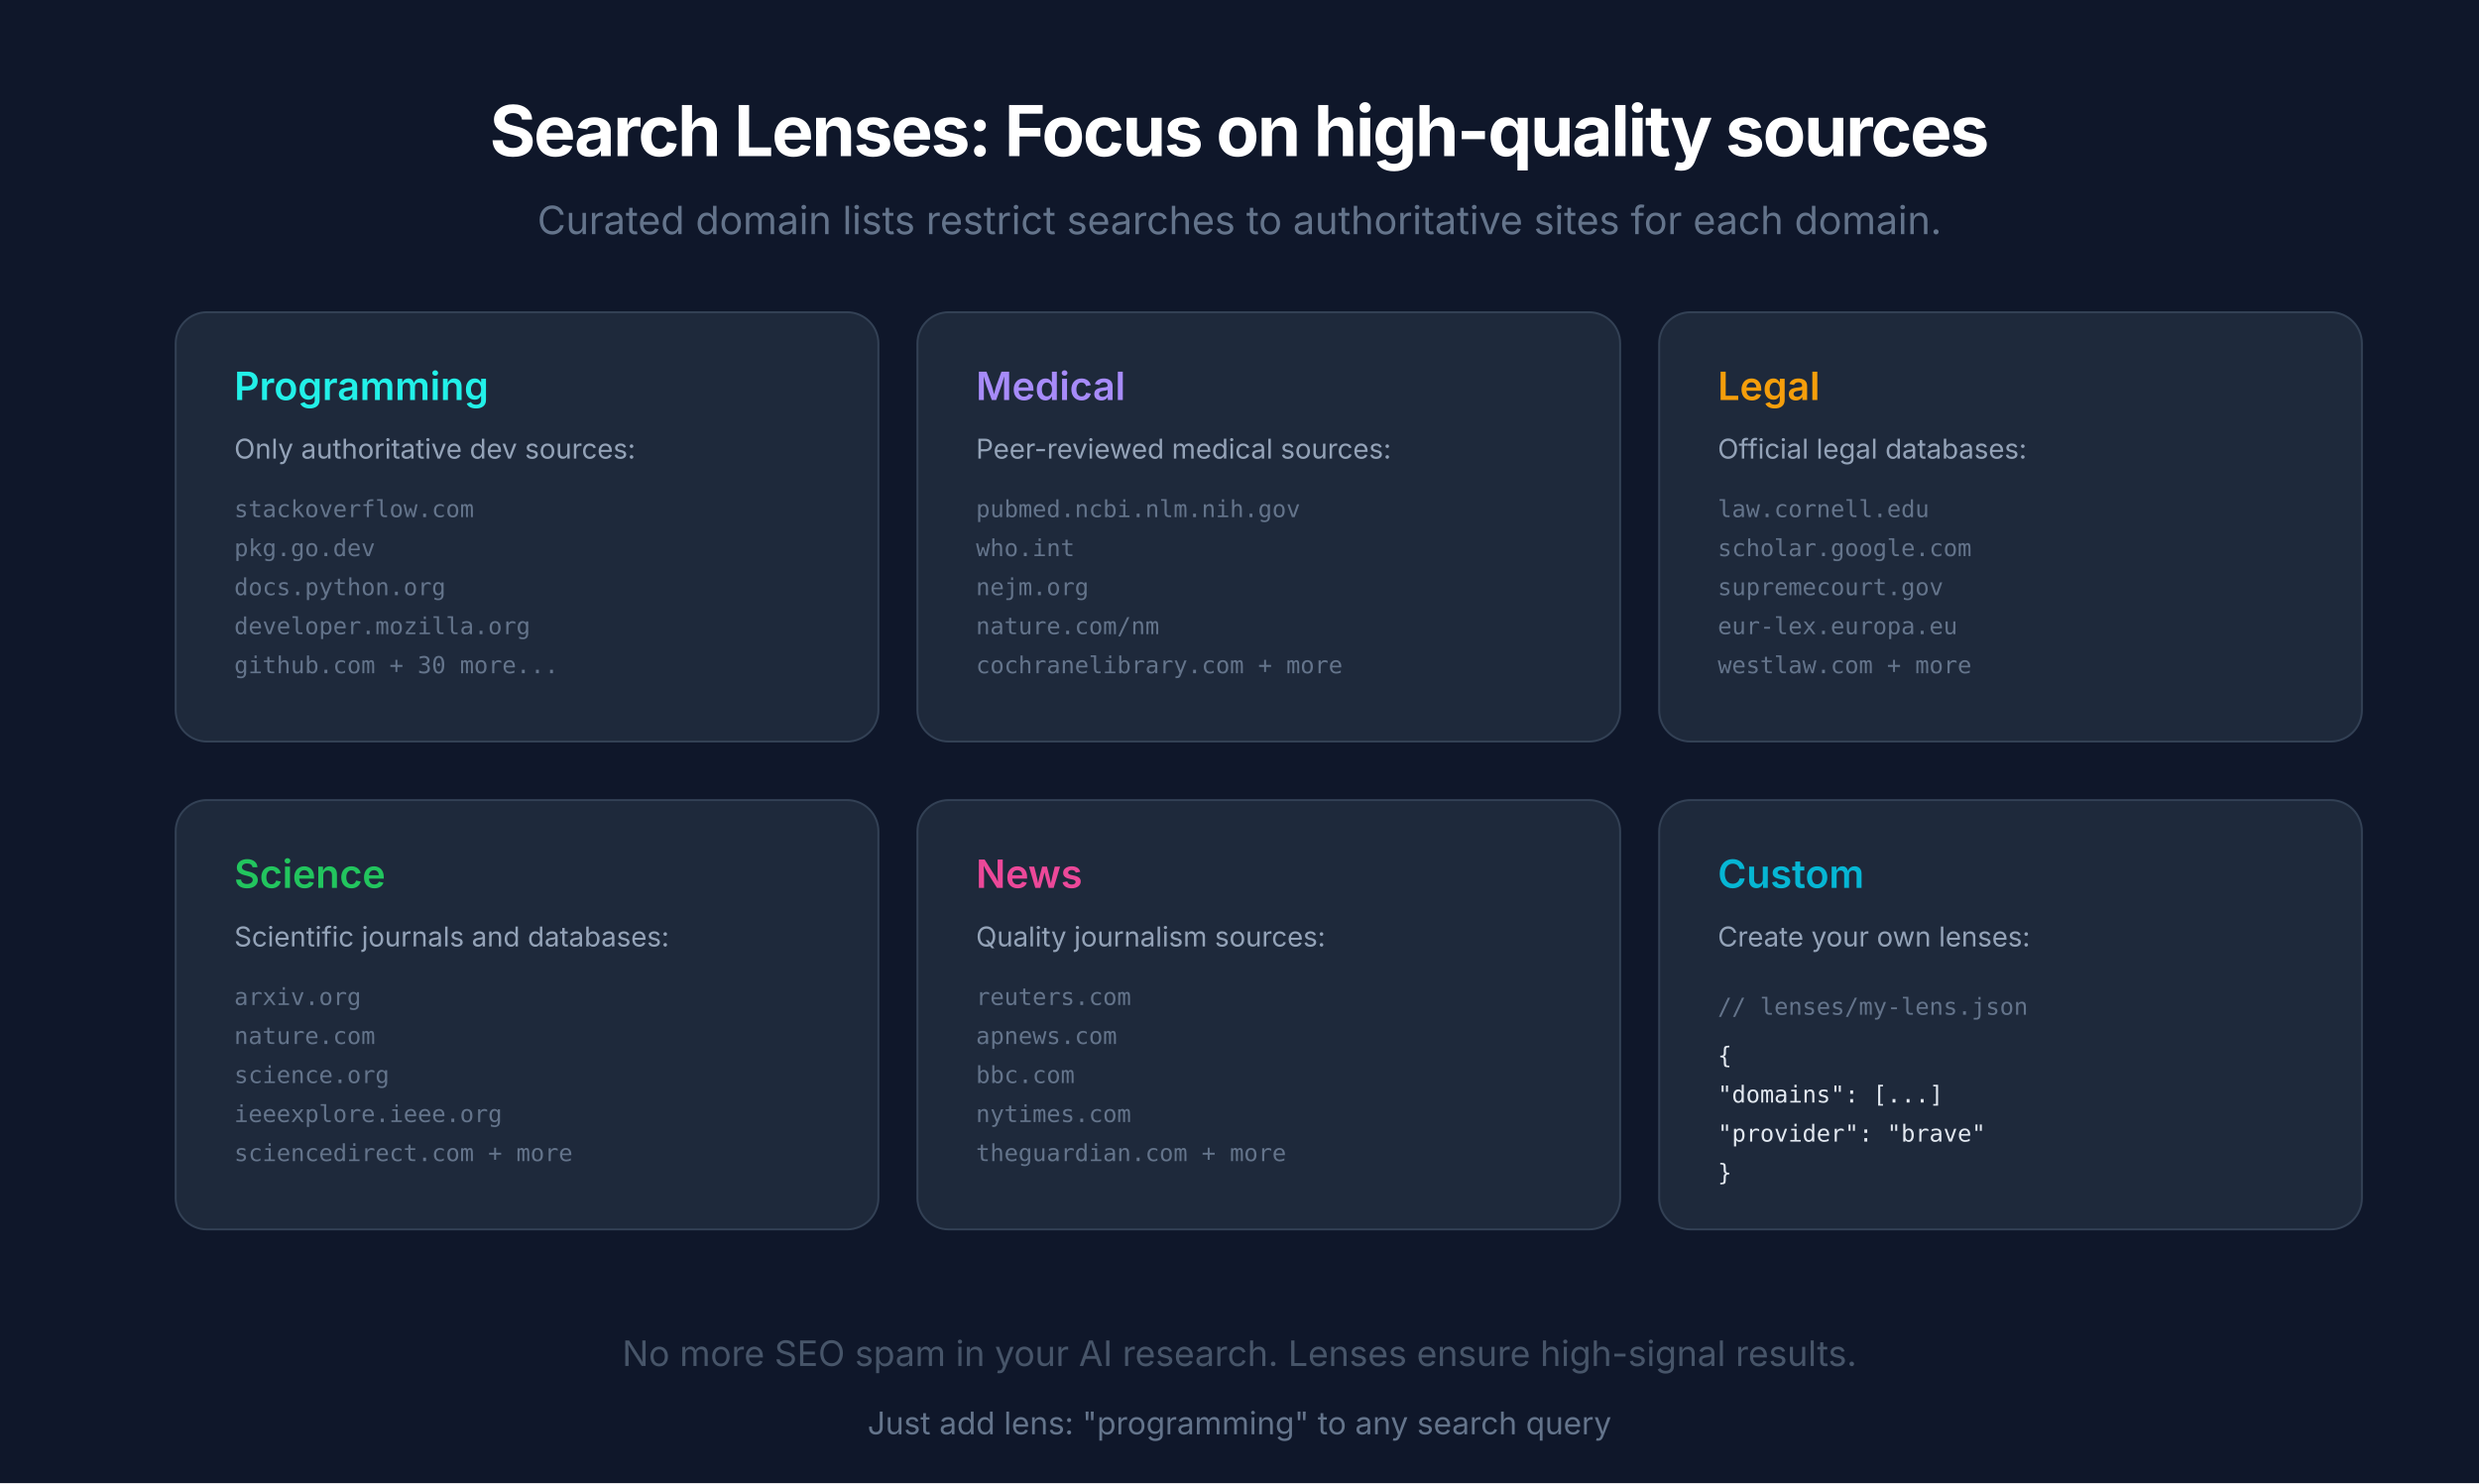
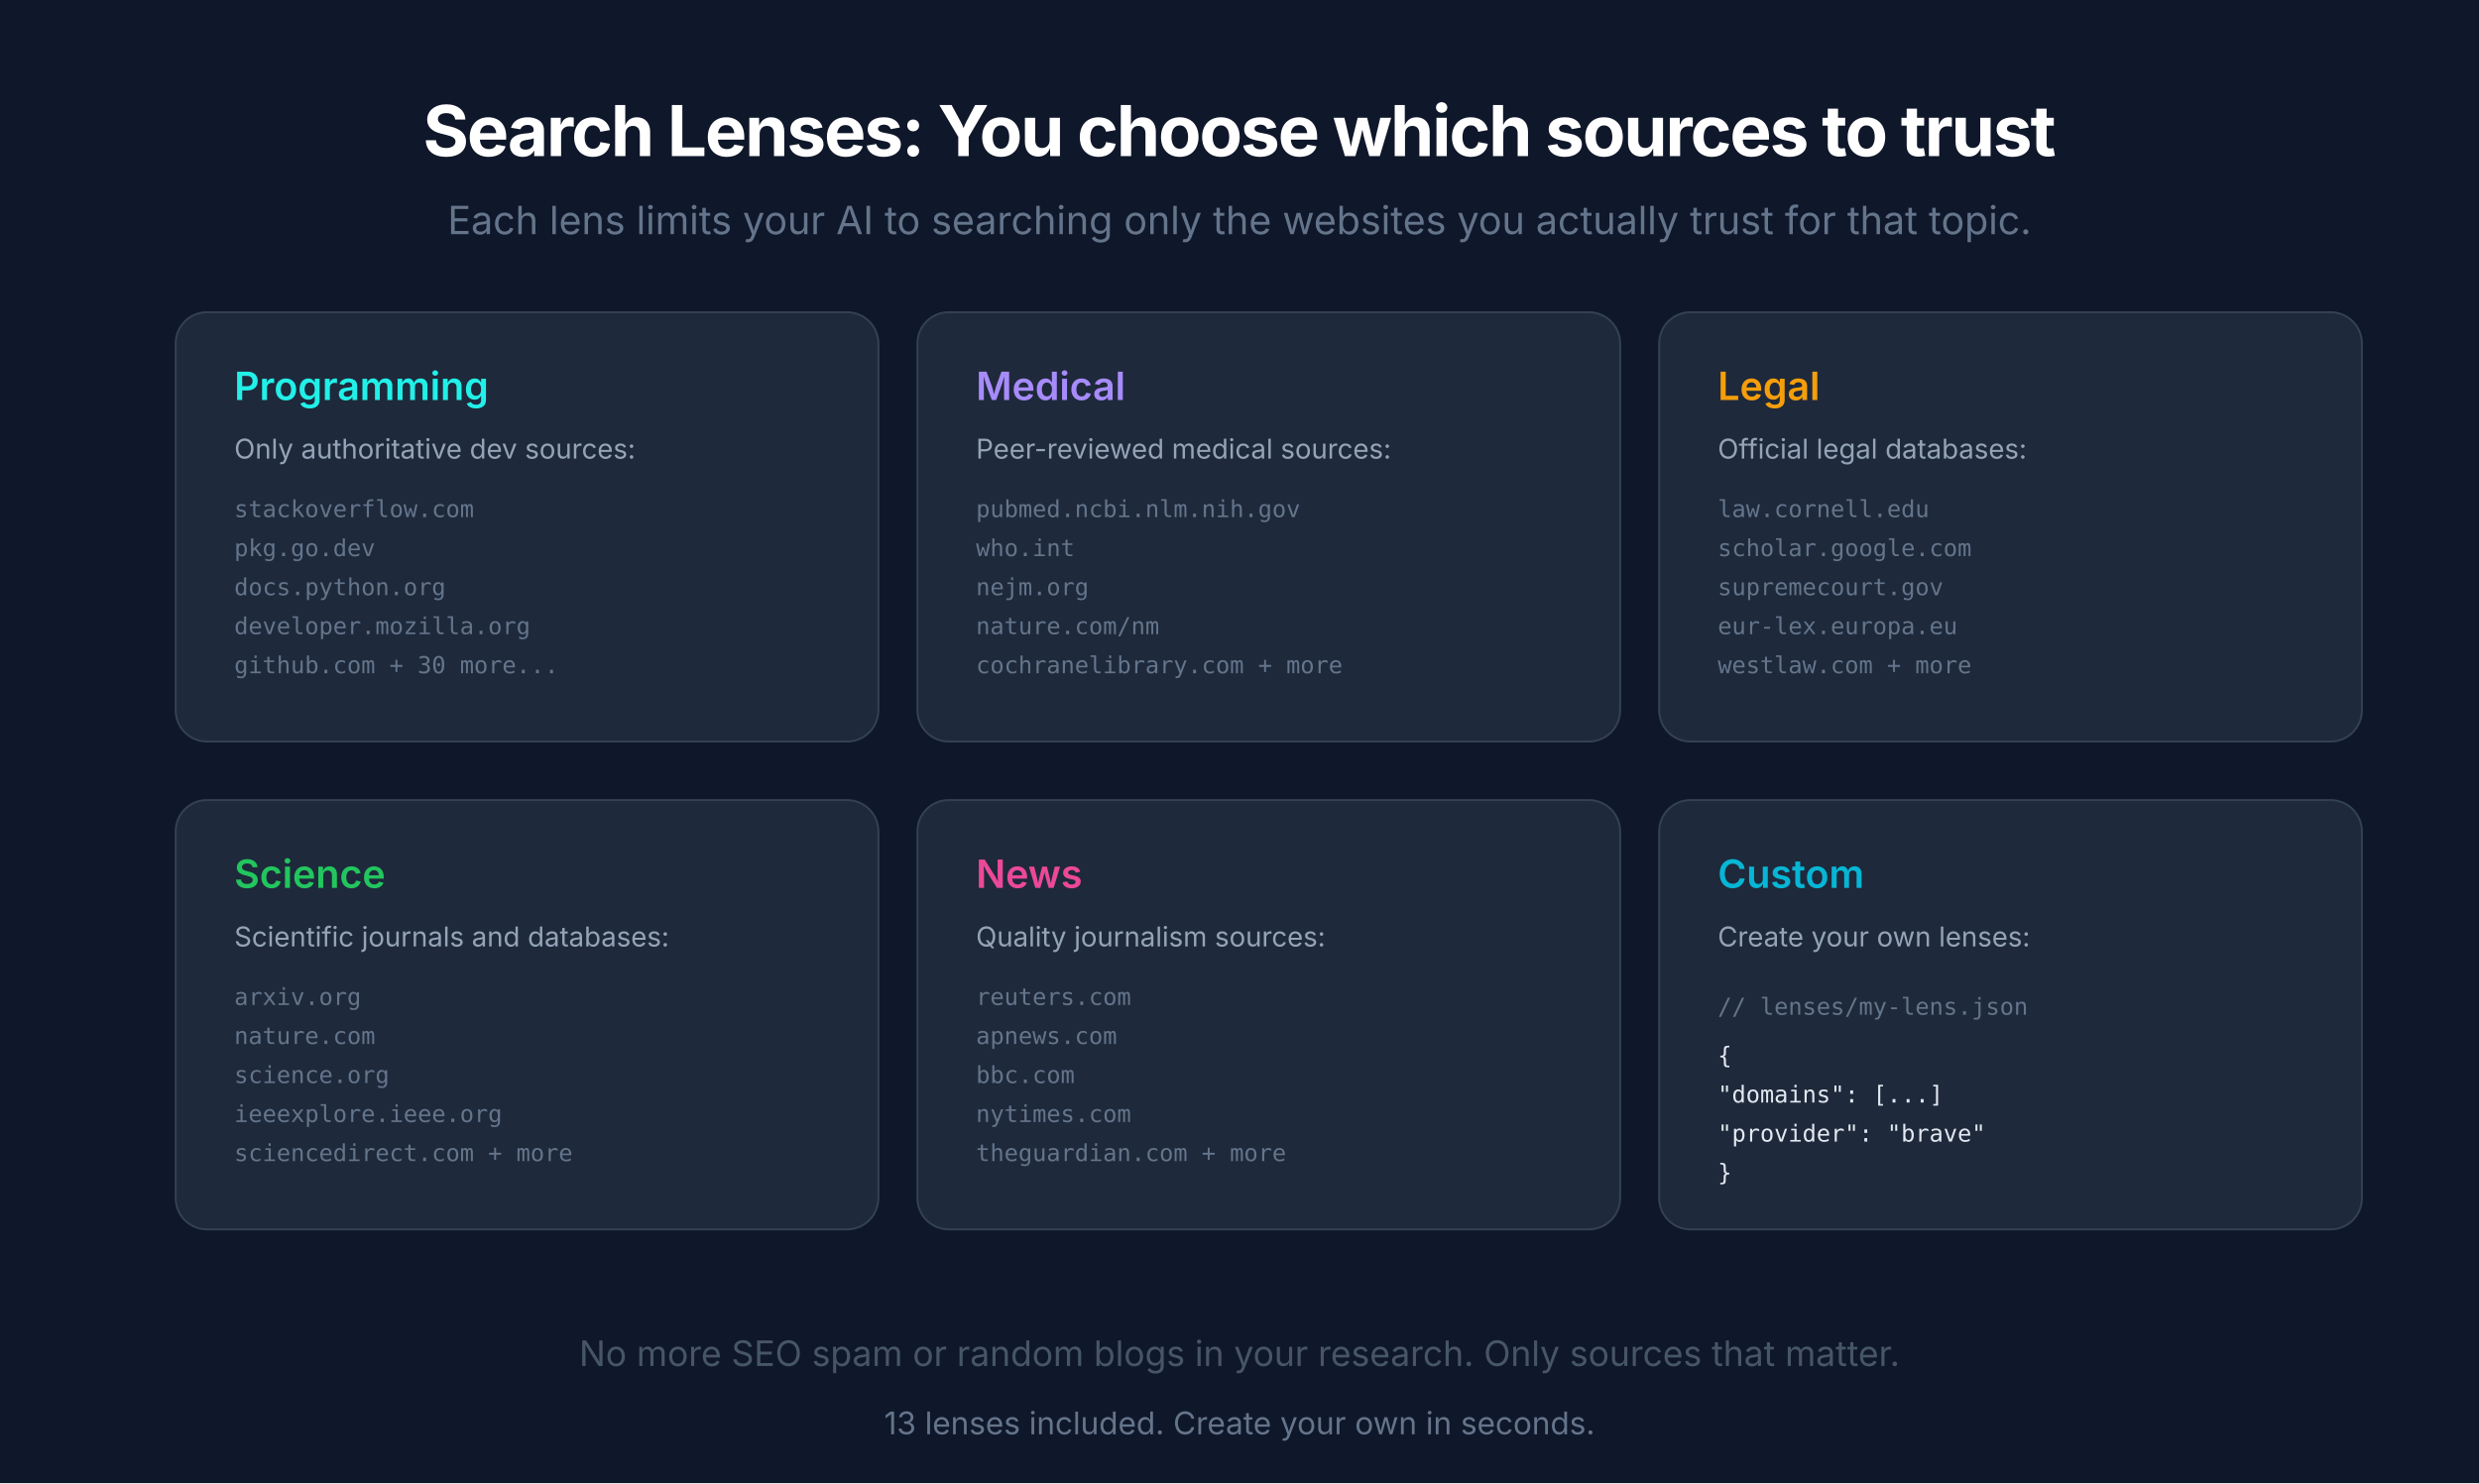
<svg xmlns="http://www.w3.org/2000/svg" viewBox="0 0 1270 760" fill="none">
  <rect width="1270" height="760" fill="#0F172A" />
  <defs>
    <linearGradient id="g1" x1="100" y1="200" x2="1170" y2="600" gradientUnits="userSpaceOnUse">
      <stop offset="0%" stop-color="#22F0E8" stop-opacity="0.1" />
      <stop offset="100%" stop-color="#5B4CFF" stop-opacity="0.1" />
    </linearGradient>
  </defs>
-   <text x="635" y="80" font-family="'Inter', 'SF Pro Display', sans-serif" font-size="36" font-weight="700" fill="#FFFFFF" letter-spacing="-1" text-anchor="middle" text-rendering="optimizeLegibility">Search Lenses: Focus on high-quality sources</text>
-   <text x="635" y="120" font-family="'Inter', 'SF Pro Display', sans-serif" font-size="20" font-weight="400" fill="#64748B" text-anchor="middle" text-rendering="optimizeLegibility">Curated domain lists restrict searches to authoritative sites for each domain.</text>
+   <text x="635" y="80" font-family="'Inter', 'SF Pro Display', sans-serif" font-size="36" font-weight="700" fill="#FFFFFF" letter-spacing="-1" text-anchor="middle" text-rendering="optimizeLegibility">Search Lenses: You choose which sources to trust</text>
+   <text x="635" y="120" font-family="'Inter', 'SF Pro Display', sans-serif" font-size="20" font-weight="400" fill="#64748B" text-anchor="middle" text-rendering="optimizeLegibility">Each lens limits your AI to searching only the websites you actually trust for that topic.</text>
  <g transform="translate(90, 160)">
    <rect width="360" height="220" rx="16" fill="#1E293B" stroke="#334155" stroke-width="1" />
    <text x="30" y="45" font-family="'Inter', sans-serif" font-size="20" font-weight="600" fill="#22F0E8">Programming</text>
    <text x="30" y="75" font-family="'Inter', sans-serif" font-size="14" fill="#94A3B8">Only authoritative dev sources:</text>
    <text x="30" y="105" font-family="'JetBrains Mono', monospace" font-size="12" fill="#64748B">stackoverflow.com</text>
    <text x="30" y="125" font-family="'JetBrains Mono', monospace" font-size="12" fill="#64748B">pkg.go.dev</text>
    <text x="30" y="145" font-family="'JetBrains Mono', monospace" font-size="12" fill="#64748B">docs.python.org</text>
    <text x="30" y="165" font-family="'JetBrains Mono', monospace" font-size="12" fill="#64748B">developer.mozilla.org</text>
    <text x="30" y="185" font-family="'JetBrains Mono', monospace" font-size="12" fill="#64748B">github.com + 30 more...</text>
  </g>
  <g transform="translate(470, 160)">
    <rect width="360" height="220" rx="16" fill="#1E293B" stroke="#334155" stroke-width="1" />
    <text x="30" y="45" font-family="'Inter', sans-serif" font-size="20" font-weight="600" fill="#A78BFA">Medical</text>
    <text x="30" y="75" font-family="'Inter', sans-serif" font-size="14" fill="#94A3B8">Peer-reviewed medical sources:</text>
    <text x="30" y="105" font-family="'JetBrains Mono', monospace" font-size="12" fill="#64748B">pubmed.ncbi.nlm.nih.gov</text>
    <text x="30" y="125" font-family="'JetBrains Mono', monospace" font-size="12" fill="#64748B">who.int</text>
    <text x="30" y="145" font-family="'JetBrains Mono', monospace" font-size="12" fill="#64748B">nejm.org</text>
    <text x="30" y="165" font-family="'JetBrains Mono', monospace" font-size="12" fill="#64748B">nature.com/nm</text>
    <text x="30" y="185" font-family="'JetBrains Mono', monospace" font-size="12" fill="#64748B">cochranelibrary.com + more</text>
  </g>
  <g transform="translate(850, 160)">
    <rect width="360" height="220" rx="16" fill="#1E293B" stroke="#334155" stroke-width="1" />
    <text x="30" y="45" font-family="'Inter', sans-serif" font-size="20" font-weight="600" fill="#F59E0B">Legal</text>
    <text x="30" y="75" font-family="'Inter', sans-serif" font-size="14" fill="#94A3B8">Official legal databases:</text>
    <text x="30" y="105" font-family="'JetBrains Mono', monospace" font-size="12" fill="#64748B">law.cornell.edu</text>
    <text x="30" y="125" font-family="'JetBrains Mono', monospace" font-size="12" fill="#64748B">scholar.google.com</text>
    <text x="30" y="145" font-family="'JetBrains Mono', monospace" font-size="12" fill="#64748B">supremecourt.gov</text>
    <text x="30" y="165" font-family="'JetBrains Mono', monospace" font-size="12" fill="#64748B">eur-lex.europa.eu</text>
    <text x="30" y="185" font-family="'JetBrains Mono', monospace" font-size="12" fill="#64748B">westlaw.com + more</text>
  </g>
  <g transform="translate(90, 410)">
    <rect width="360" height="220" rx="16" fill="#1E293B" stroke="#334155" stroke-width="1" />
    <text x="30" y="45" font-family="'Inter', sans-serif" font-size="20" font-weight="600" fill="#22C55E">Science</text>
    <text x="30" y="75" font-family="'Inter', sans-serif" font-size="14" fill="#94A3B8">Scientific journals and databases:</text>
    <text x="30" y="105" font-family="'JetBrains Mono', monospace" font-size="12" fill="#64748B">arxiv.org</text>
    <text x="30" y="125" font-family="'JetBrains Mono', monospace" font-size="12" fill="#64748B">nature.com</text>
    <text x="30" y="145" font-family="'JetBrains Mono', monospace" font-size="12" fill="#64748B">science.org</text>
    <text x="30" y="165" font-family="'JetBrains Mono', monospace" font-size="12" fill="#64748B">ieeexplore.ieee.org</text>
    <text x="30" y="185" font-family="'JetBrains Mono', monospace" font-size="12" fill="#64748B">sciencedirect.com + more</text>
  </g>
  <g transform="translate(470, 410)">
    <rect width="360" height="220" rx="16" fill="#1E293B" stroke="#334155" stroke-width="1" />
    <text x="30" y="45" font-family="'Inter', sans-serif" font-size="20" font-weight="600" fill="#EC4899">News</text>
    <text x="30" y="75" font-family="'Inter', sans-serif" font-size="14" fill="#94A3B8">Quality journalism sources:</text>
    <text x="30" y="105" font-family="'JetBrains Mono', monospace" font-size="12" fill="#64748B">reuters.com</text>
    <text x="30" y="125" font-family="'JetBrains Mono', monospace" font-size="12" fill="#64748B">apnews.com</text>
    <text x="30" y="145" font-family="'JetBrains Mono', monospace" font-size="12" fill="#64748B">bbc.com</text>
    <text x="30" y="165" font-family="'JetBrains Mono', monospace" font-size="12" fill="#64748B">nytimes.com</text>
    <text x="30" y="185" font-family="'JetBrains Mono', monospace" font-size="12" fill="#64748B">theguardian.com + more</text>
  </g>
  <g transform="translate(850, 410)">
    <rect width="360" height="220" rx="16" fill="#1E293B" stroke="#334155" stroke-width="1" />
    <text x="30" y="45" font-family="'Inter', sans-serif" font-size="20" font-weight="600" fill="#06B6D4">Custom</text>
    <text x="30" y="75" font-family="'Inter', sans-serif" font-size="14" fill="#94A3B8">Create your own lenses:</text>
    <text x="30" y="110" font-family="'JetBrains Mono', monospace" font-size="12" fill="#64748B">// lenses/my-lens.json</text>
    <text x="30" y="135" font-family="'JetBrains Mono', monospace" font-size="12" fill="#E2E8F0">{</text>
    <text x="30" y="155" font-family="'JetBrains Mono', monospace" font-size="12" fill="#E2E8F0">  "domains": [...]</text>
    <text x="30" y="175" font-family="'JetBrains Mono', monospace" font-size="12" fill="#E2E8F0">  "provider": "brave"</text>
    <text x="30" y="195" font-family="'JetBrains Mono', monospace" font-size="12" fill="#E2E8F0">}</text>
  </g>
-   <text x="635" y="700" font-family="'Inter', sans-serif" font-size="18" fill="#475569" text-anchor="middle" text-rendering="optimizeLegibility">No more SEO spam in your AI research. Lenses ensure high-signal results.</text>
-   <text x="635" y="735" font-family="'Inter', sans-serif" font-size="16" fill="#64748B" text-anchor="middle">Just add lens: "programming" to any search query</text>
+   <text x="635" y="700" font-family="'Inter', sans-serif" font-size="18" fill="#475569" text-anchor="middle" text-rendering="optimizeLegibility">No more SEO spam or random blogs in your research. Only sources that matter.</text>
+   <text x="635" y="735" font-family="'Inter', sans-serif" font-size="16" fill="#64748B" text-anchor="middle">13 lenses included. Create your own in seconds.</text>
</svg>
